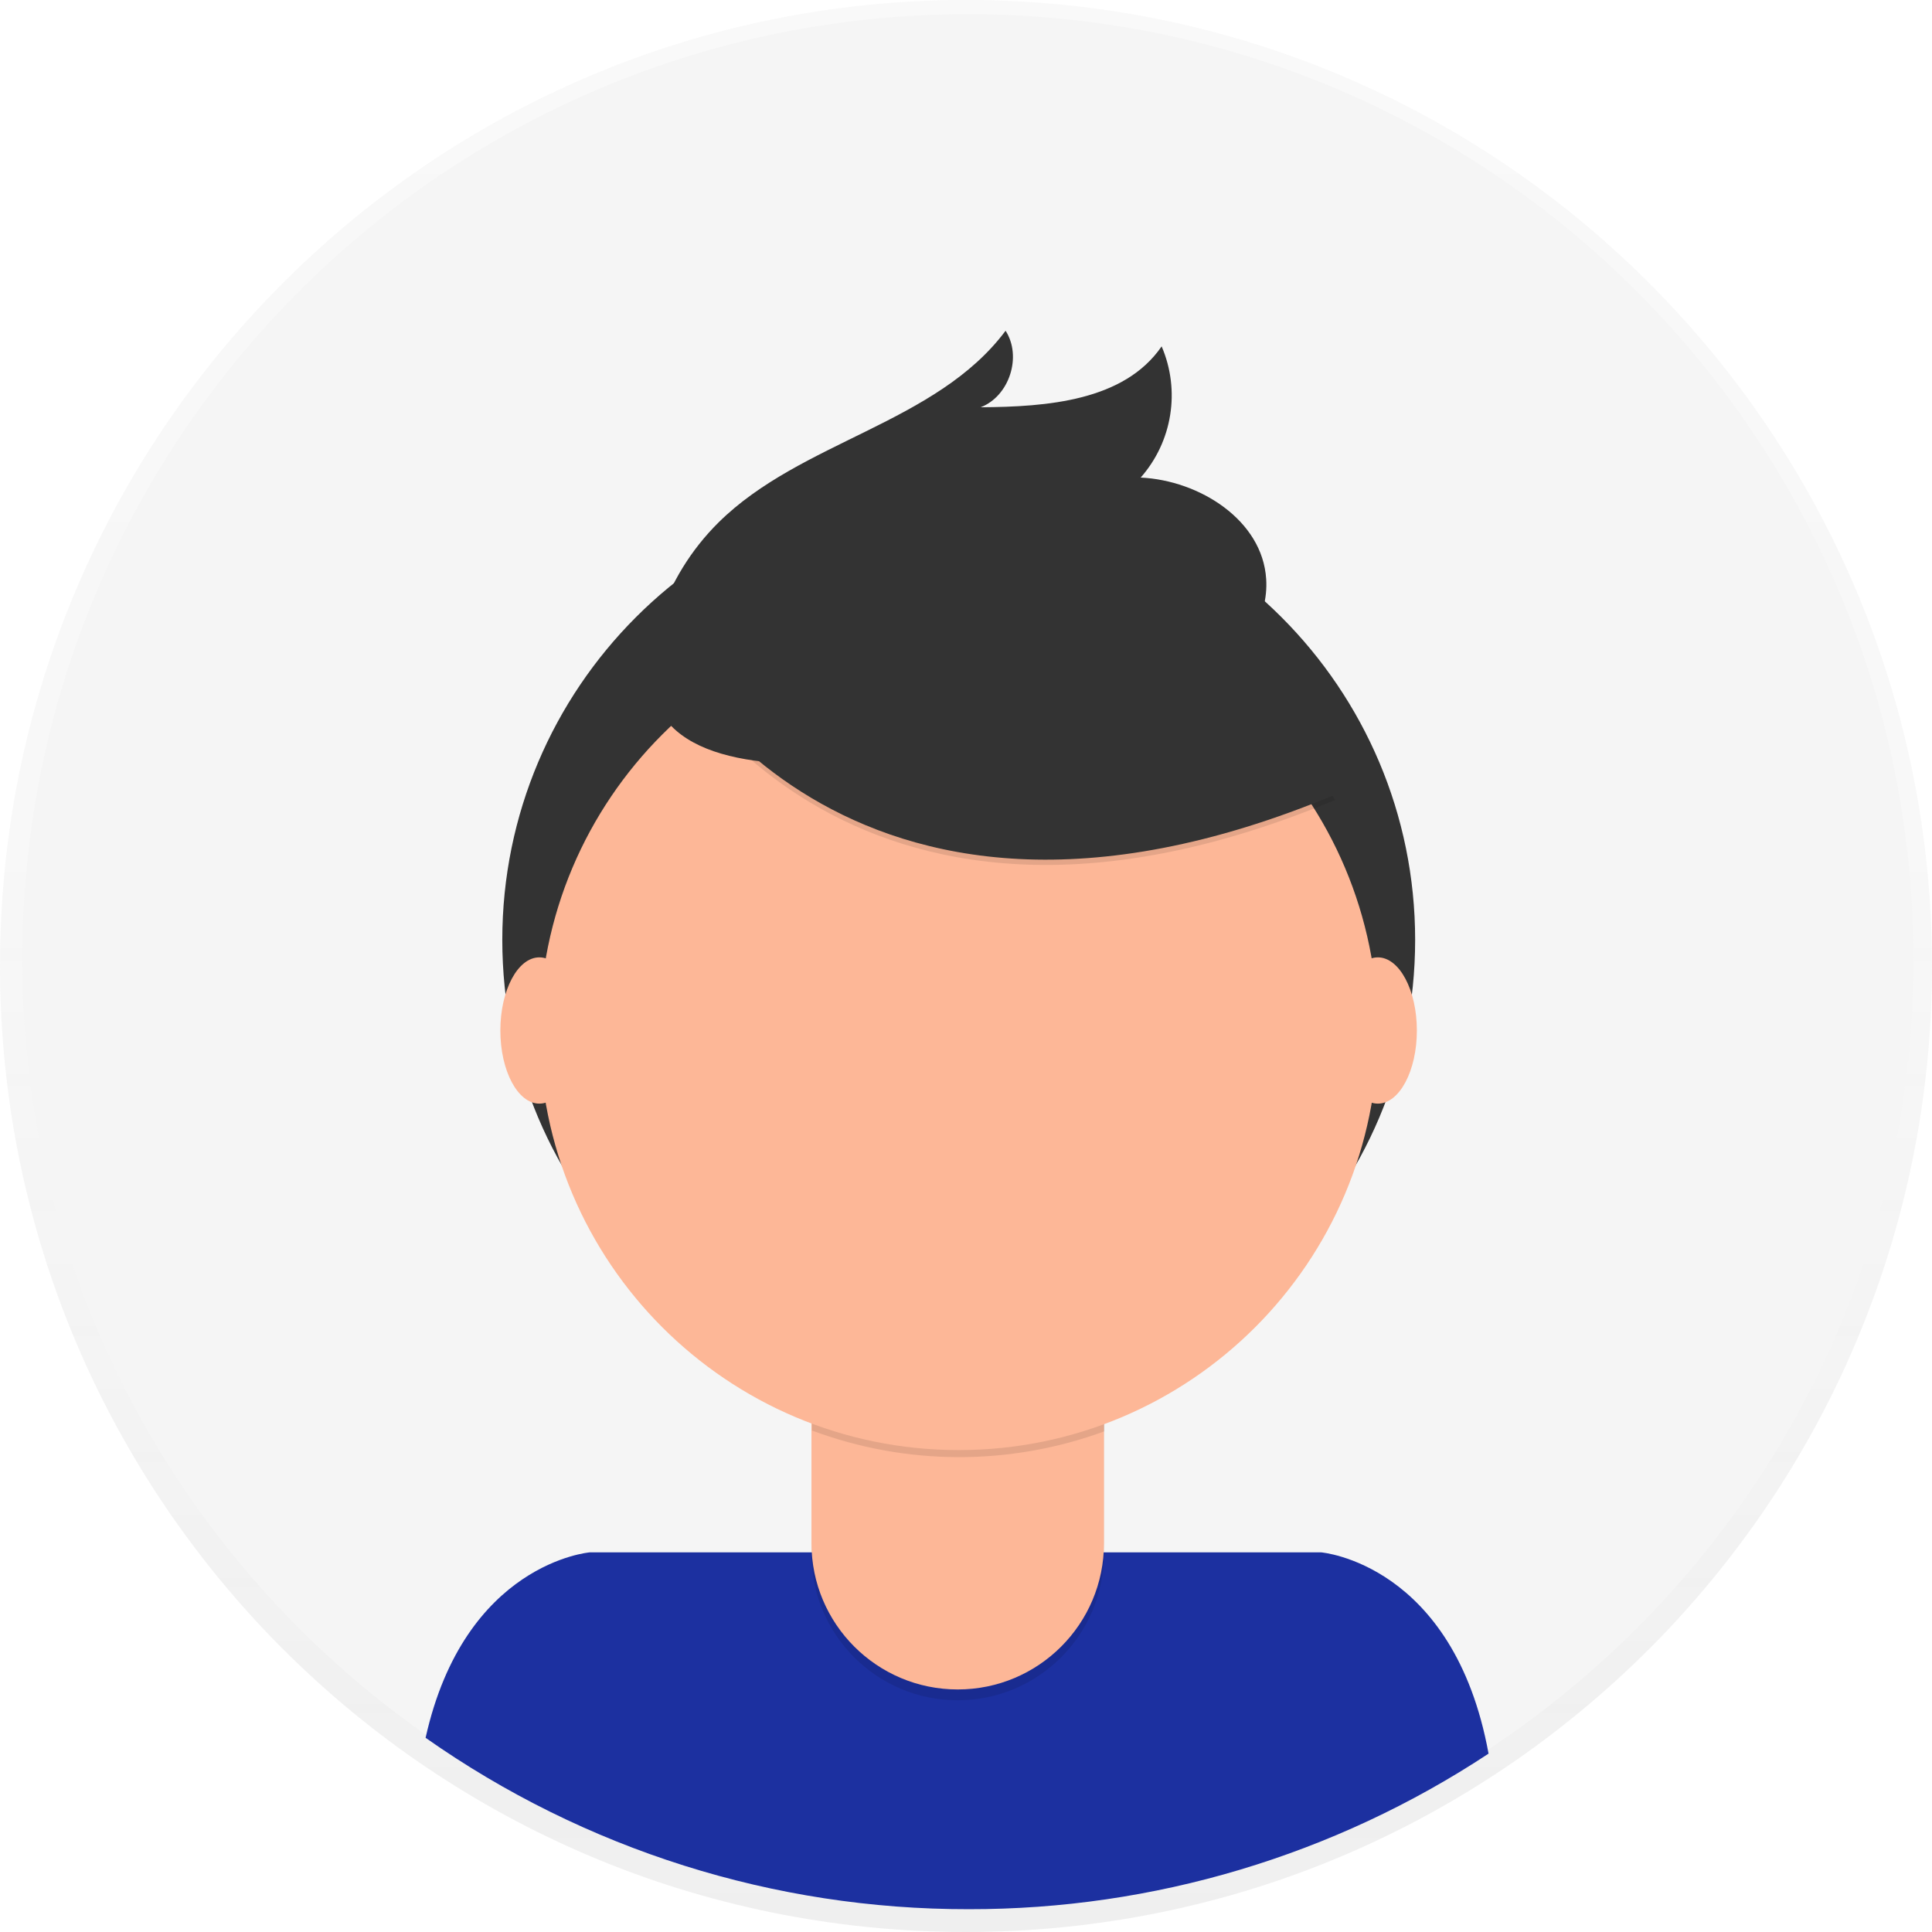
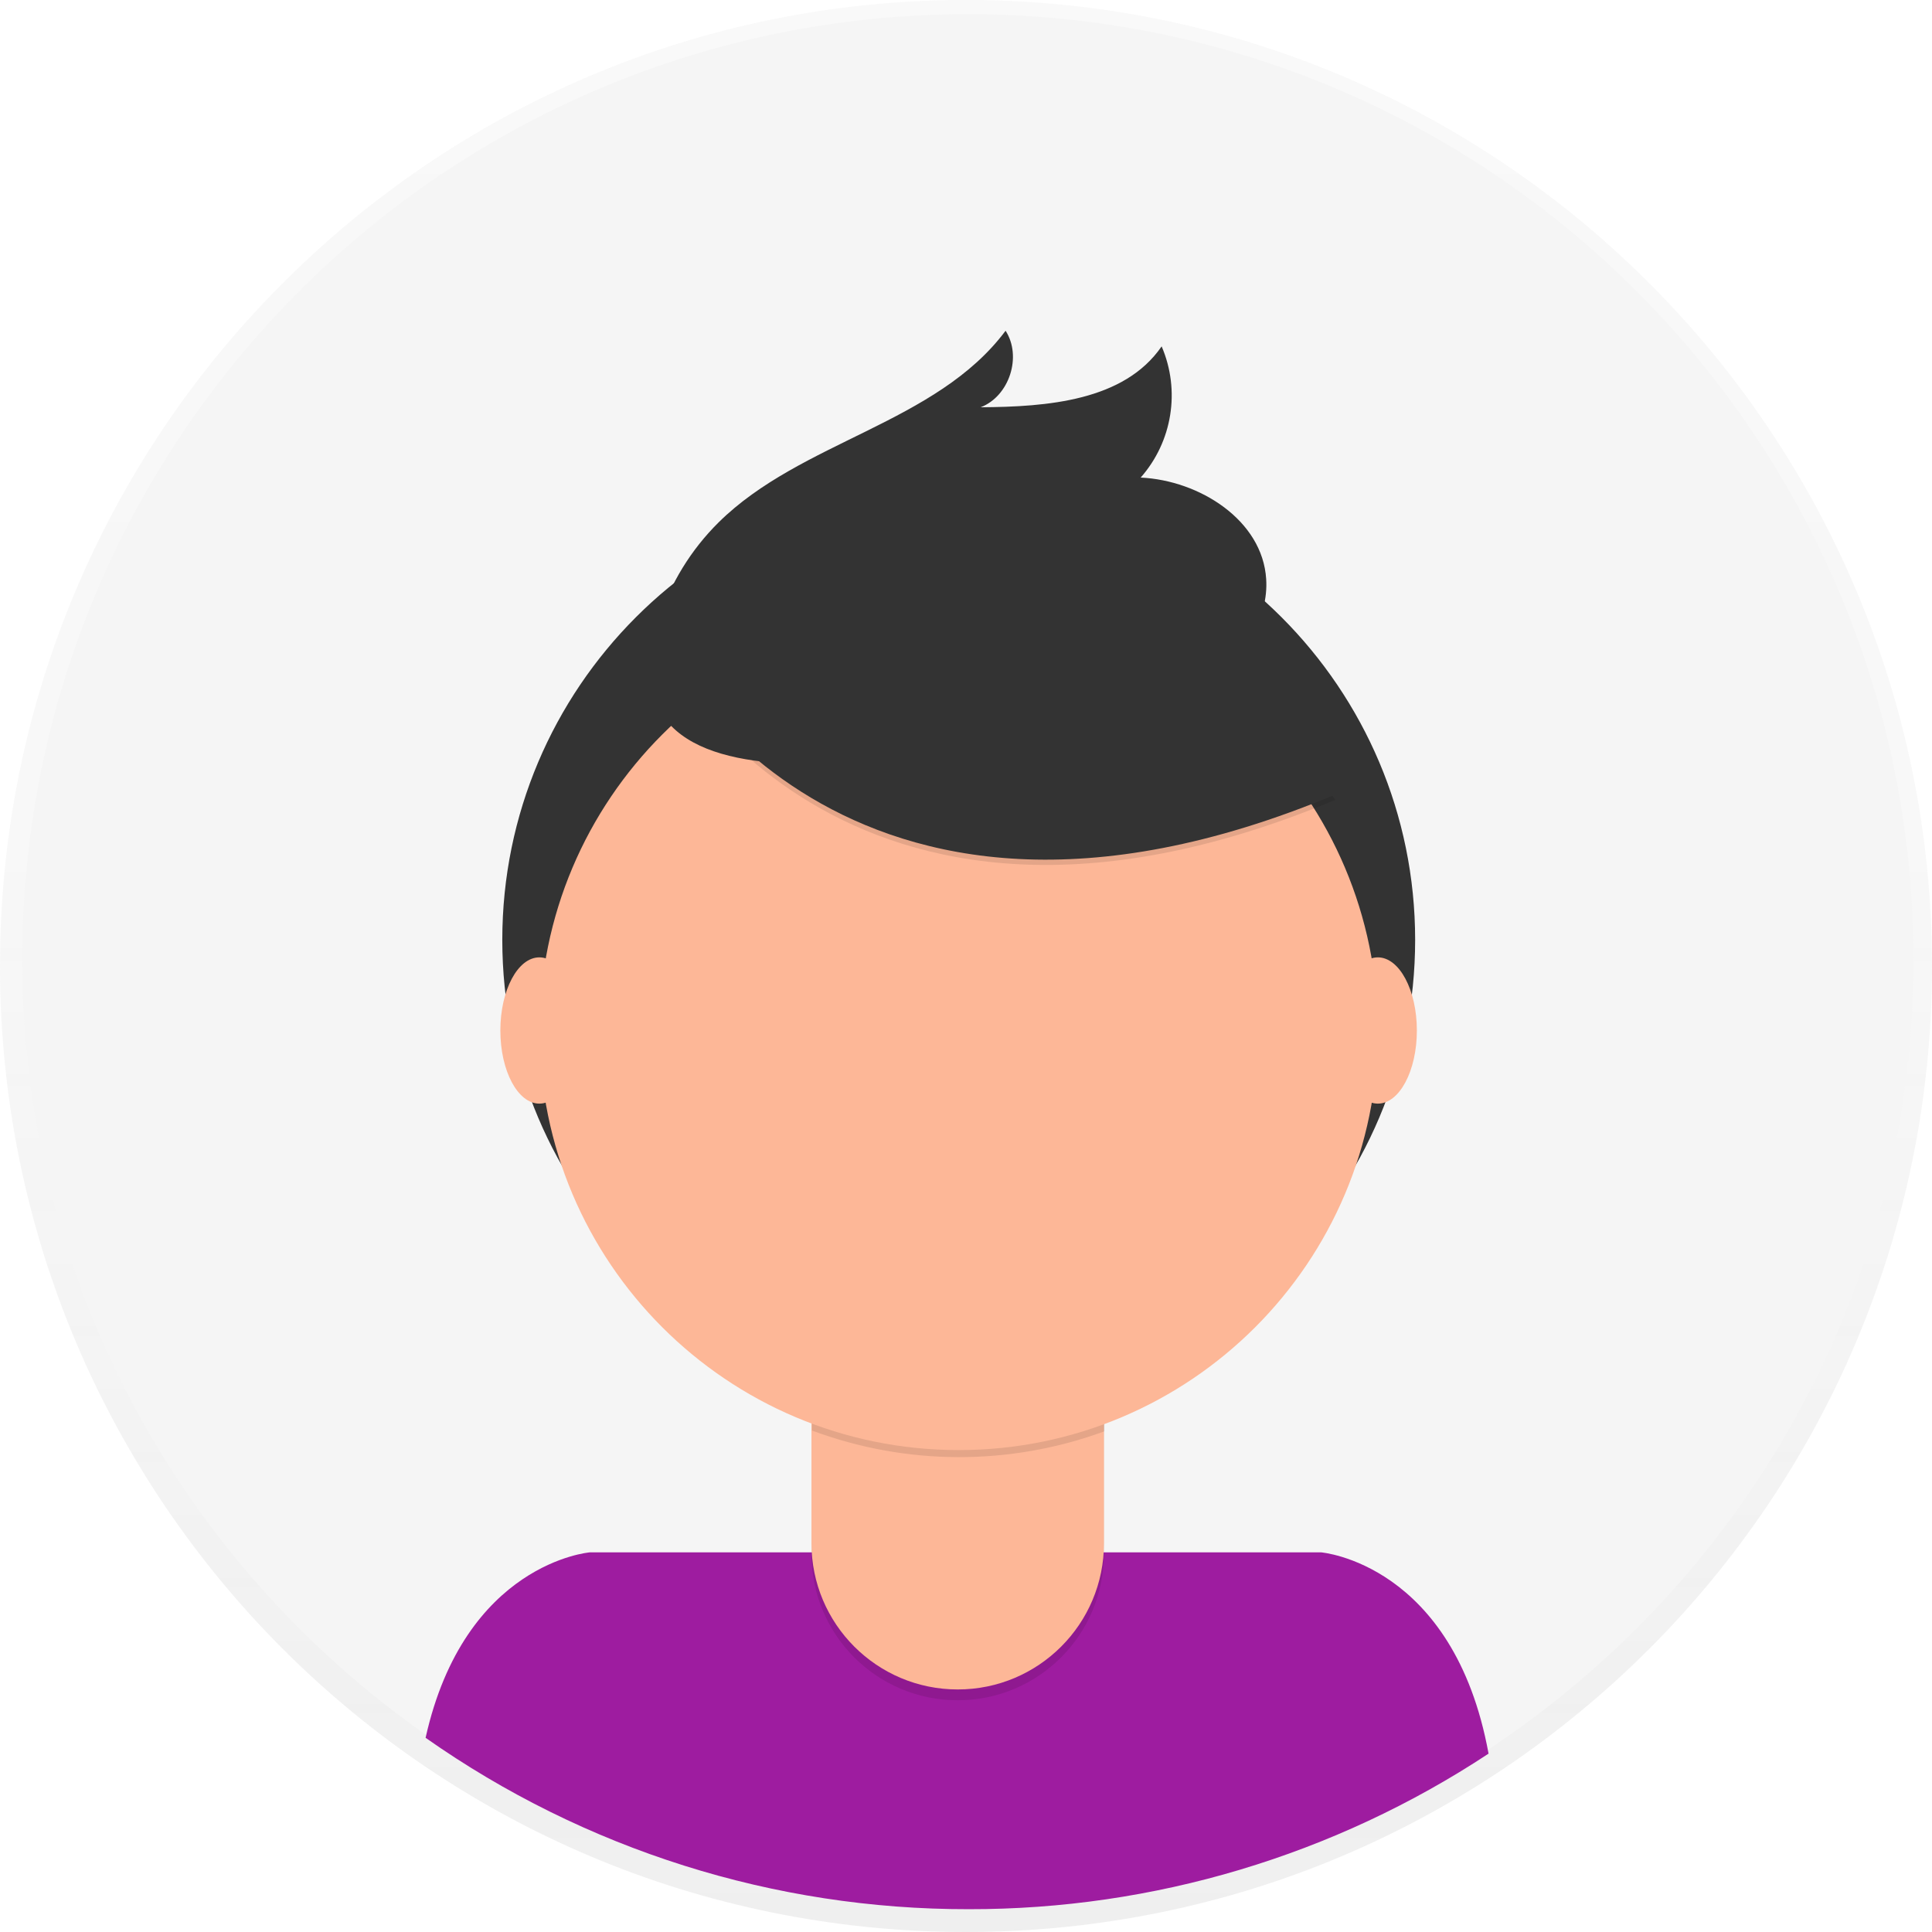
<svg xmlns="http://www.w3.org/2000/svg" id="457bf273-24a3-4fd8-a857-e9b918267d6a" data-name="Layer 1" width="698" height="698" viewBox="0 0 698 698">
  <defs>
    <linearGradient id="b247946c-c62f-4d08-994a-4c3d64e1e98f" x1="349" y1="698" x2="349" gradientUnits="userSpaceOnUse">
      <stop offset="0" stop-color="gray" stop-opacity="0.25" />
      <stop offset="0.54" stop-color="gray" stop-opacity="0.12" />
      <stop offset="1" stop-color="gray" stop-opacity="0.1" />
    </linearGradient>
  </defs>
  <g opacity="0.5">
    <circle cx="349" cy="349" r="349" fill="url(#b247946c-c62f-4d08-994a-4c3d64e1e98f)" />
  </g>
  <circle cx="349.68" cy="346.77" r="341.64" fill="#f5f5f5" />
-   <path d="M601,790.76a340,340,0,0,0,187.79-56.2c-12.59-68.8-60.5-72.72-60.5-72.72H464.09s-45.21,3.71-59.33,67A340.07,340.07,0,0,0,601,790.76Z" transform="translate(-251 -101)" fill="#1c30a0" />
+   <path d="M601,790.76a340,340,0,0,0,187.79-56.2c-12.59-68.8-60.5-72.72-60.5-72.72H464.09s-45.21,3.71-59.33,67A340.07,340.07,0,0,0,601,790.76Z" transform="translate(-251 -101)" fill="#9e1ca0" />
  <circle cx="346.37" cy="339.57" r="164.9" fill="#333" />
  <path d="M293.15,476.92H398.81a0,0,0,0,1,0,0v84.53A52.83,52.83,0,0,1,346,614.28h0a52.83,52.83,0,0,1-52.83-52.83V476.92a0,0,0,0,1,0,0Z" opacity="0.1" />
  <path d="M296.5,473h99a3.35,3.35,0,0,1,3.35,3.35v81.18A52.83,52.83,0,0,1,346,610.37h0a52.83,52.83,0,0,1-52.83-52.83V476.35A3.35,3.35,0,0,1,296.5,473Z" fill="#fdb797" />
  <path d="M544.34,617.82a152.07,152.07,0,0,0,105.66.29v-13H544.34Z" transform="translate(-251 -101)" opacity="0.1" />
  <circle cx="346.37" cy="372.44" r="151.45" fill="#fdb797" />
  <path d="M489.49,335.68S553.32,465.24,733.37,390l-41.92-65.73-74.31-26.67Z" transform="translate(-251 -101)" opacity="0.1" />
  <path d="M489.49,333.78s63.83,129.56,243.88,54.3l-41.92-65.73-74.31-26.67Z" transform="translate(-251 -101)" fill="#333" />
  <path d="M488.93,325a87.49,87.49,0,0,1,21.69-35.27c29.79-29.45,78.63-35.66,103.68-69.24,6,9.32,1.36,23.65-9,27.65,24-.16,51.81-2.26,65.38-22a44.89,44.89,0,0,1-7.57,47.4c21.27,1,44,15.4,45.34,36.65.92,14.16-8,27.56-19.59,35.68s-25.71,11.85-39.56,14.9C608.86,369.7,462.54,407.07,488.93,325Z" transform="translate(-251 -101)" fill="#333" />
  <ellipse cx="194.86" cy="372.3" rx="14.09" ry="26.42" fill="#fdb797" />
  <ellipse cx="497.8" cy="372.3" rx="14.09" ry="26.42" fill="#fdb797" />
</svg>
